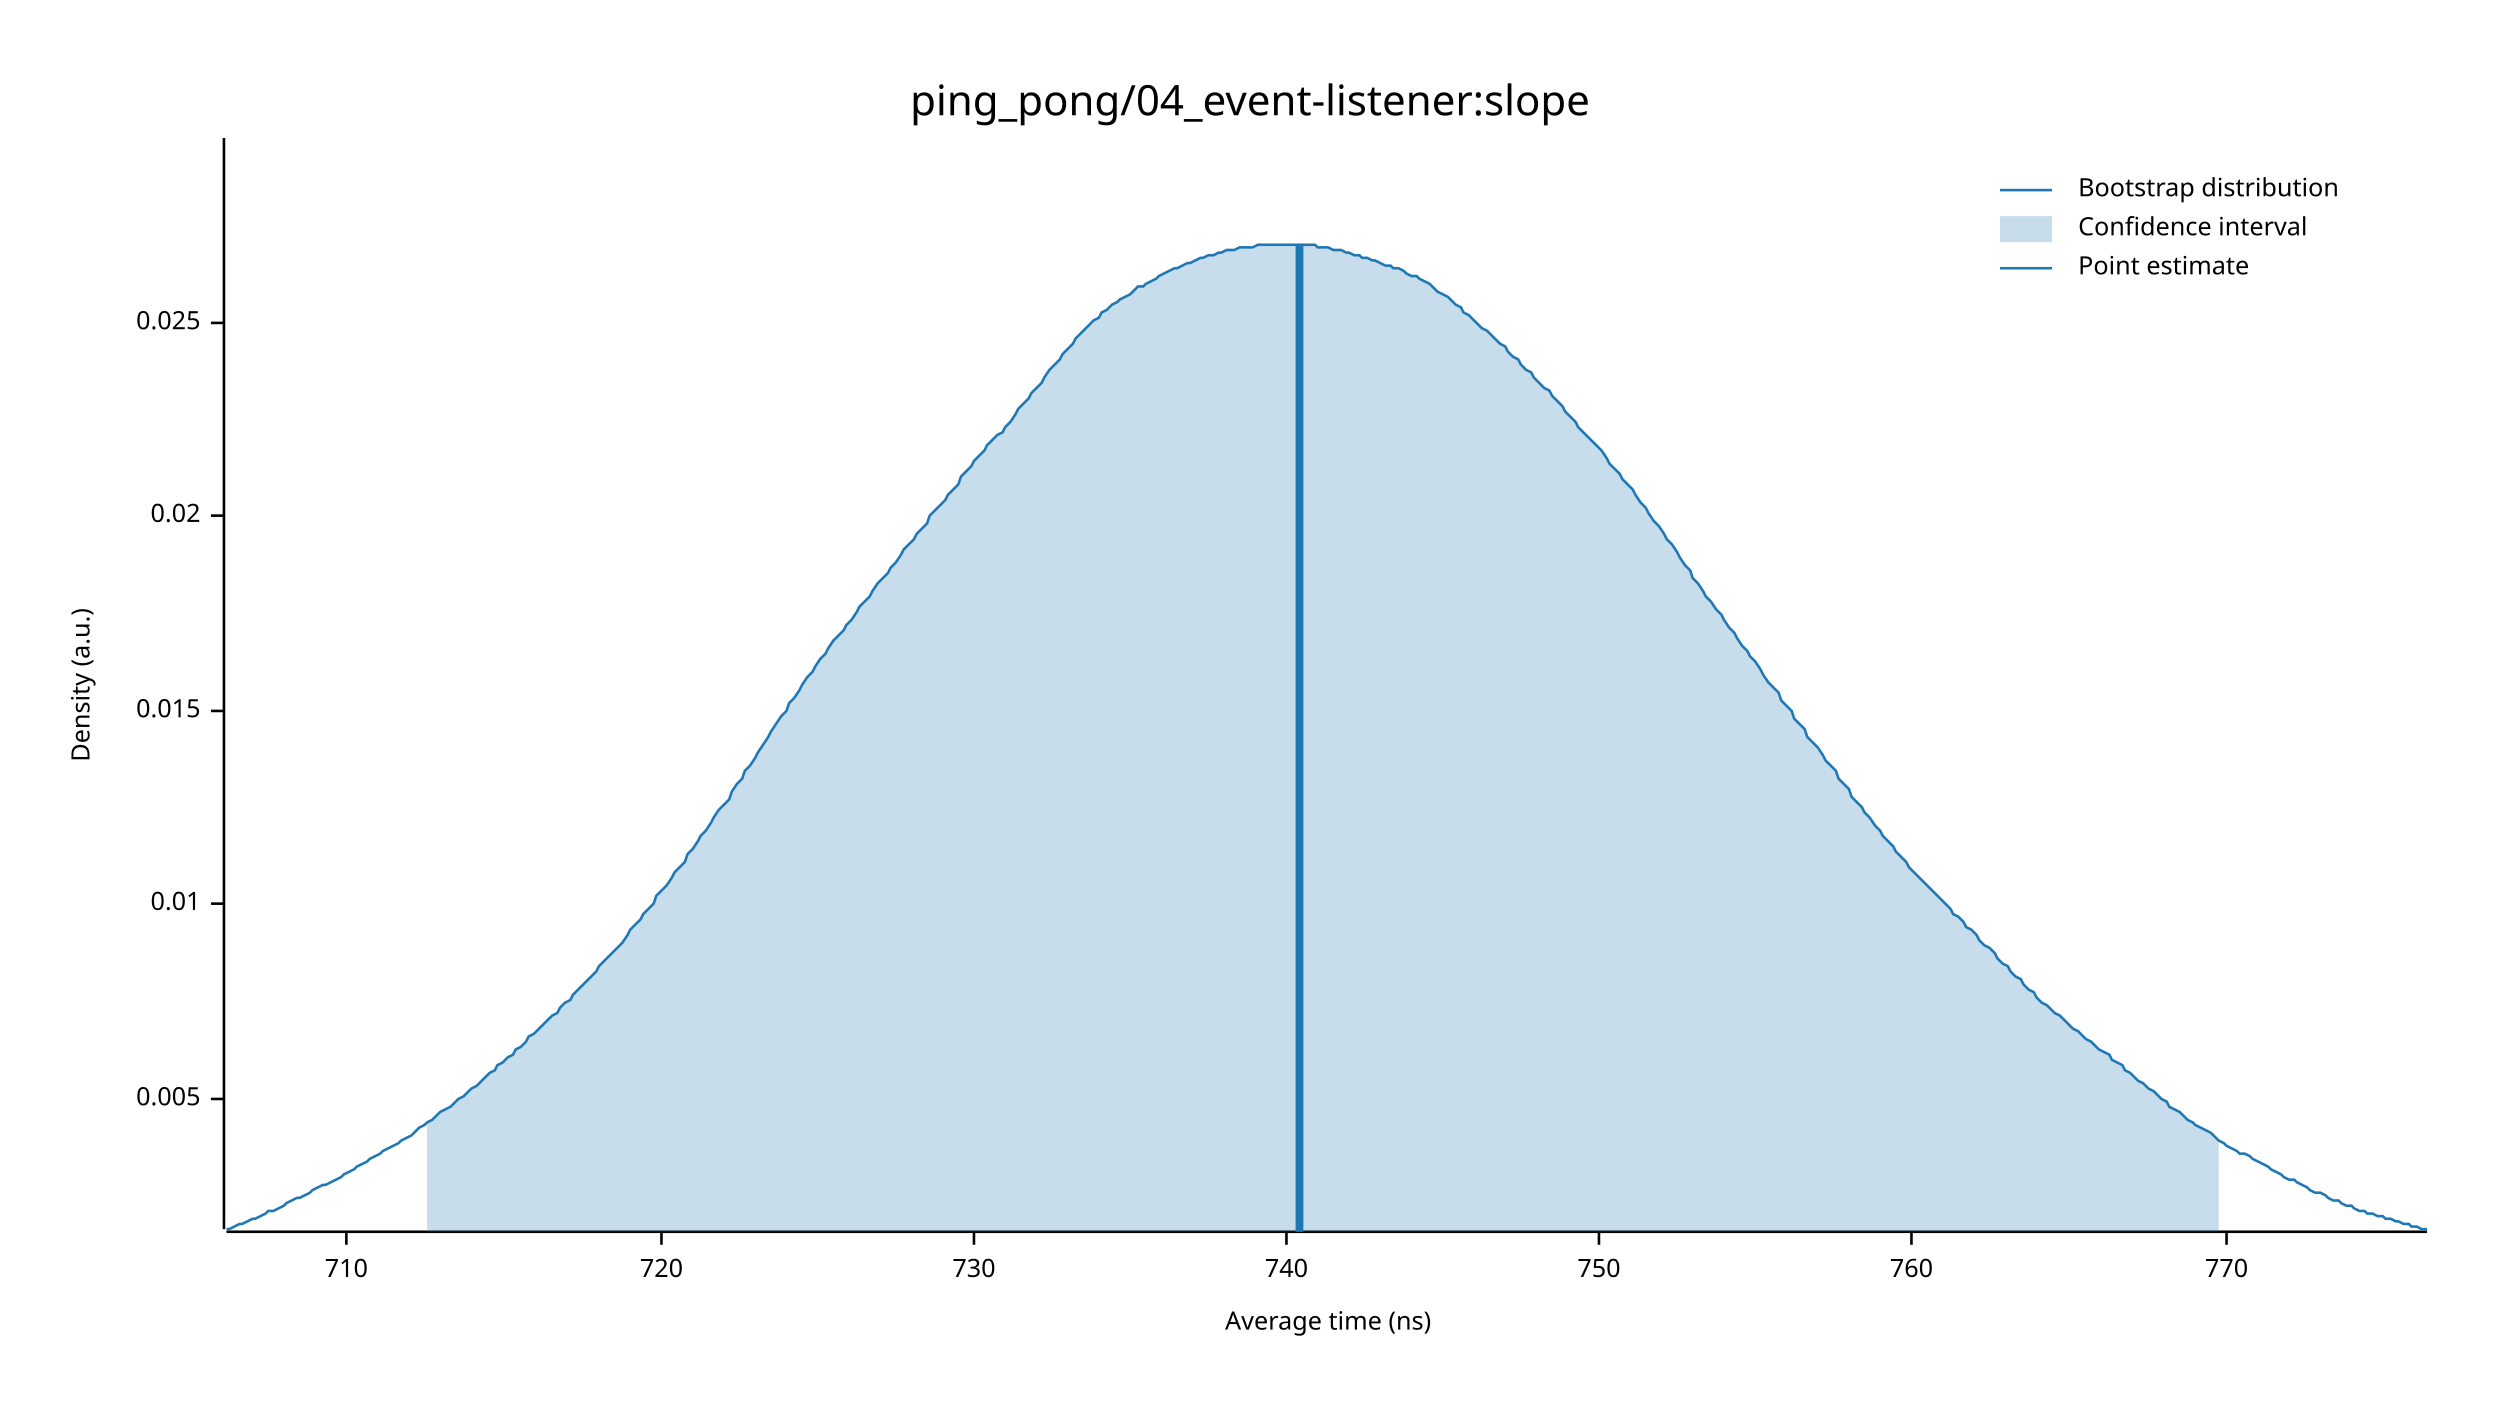
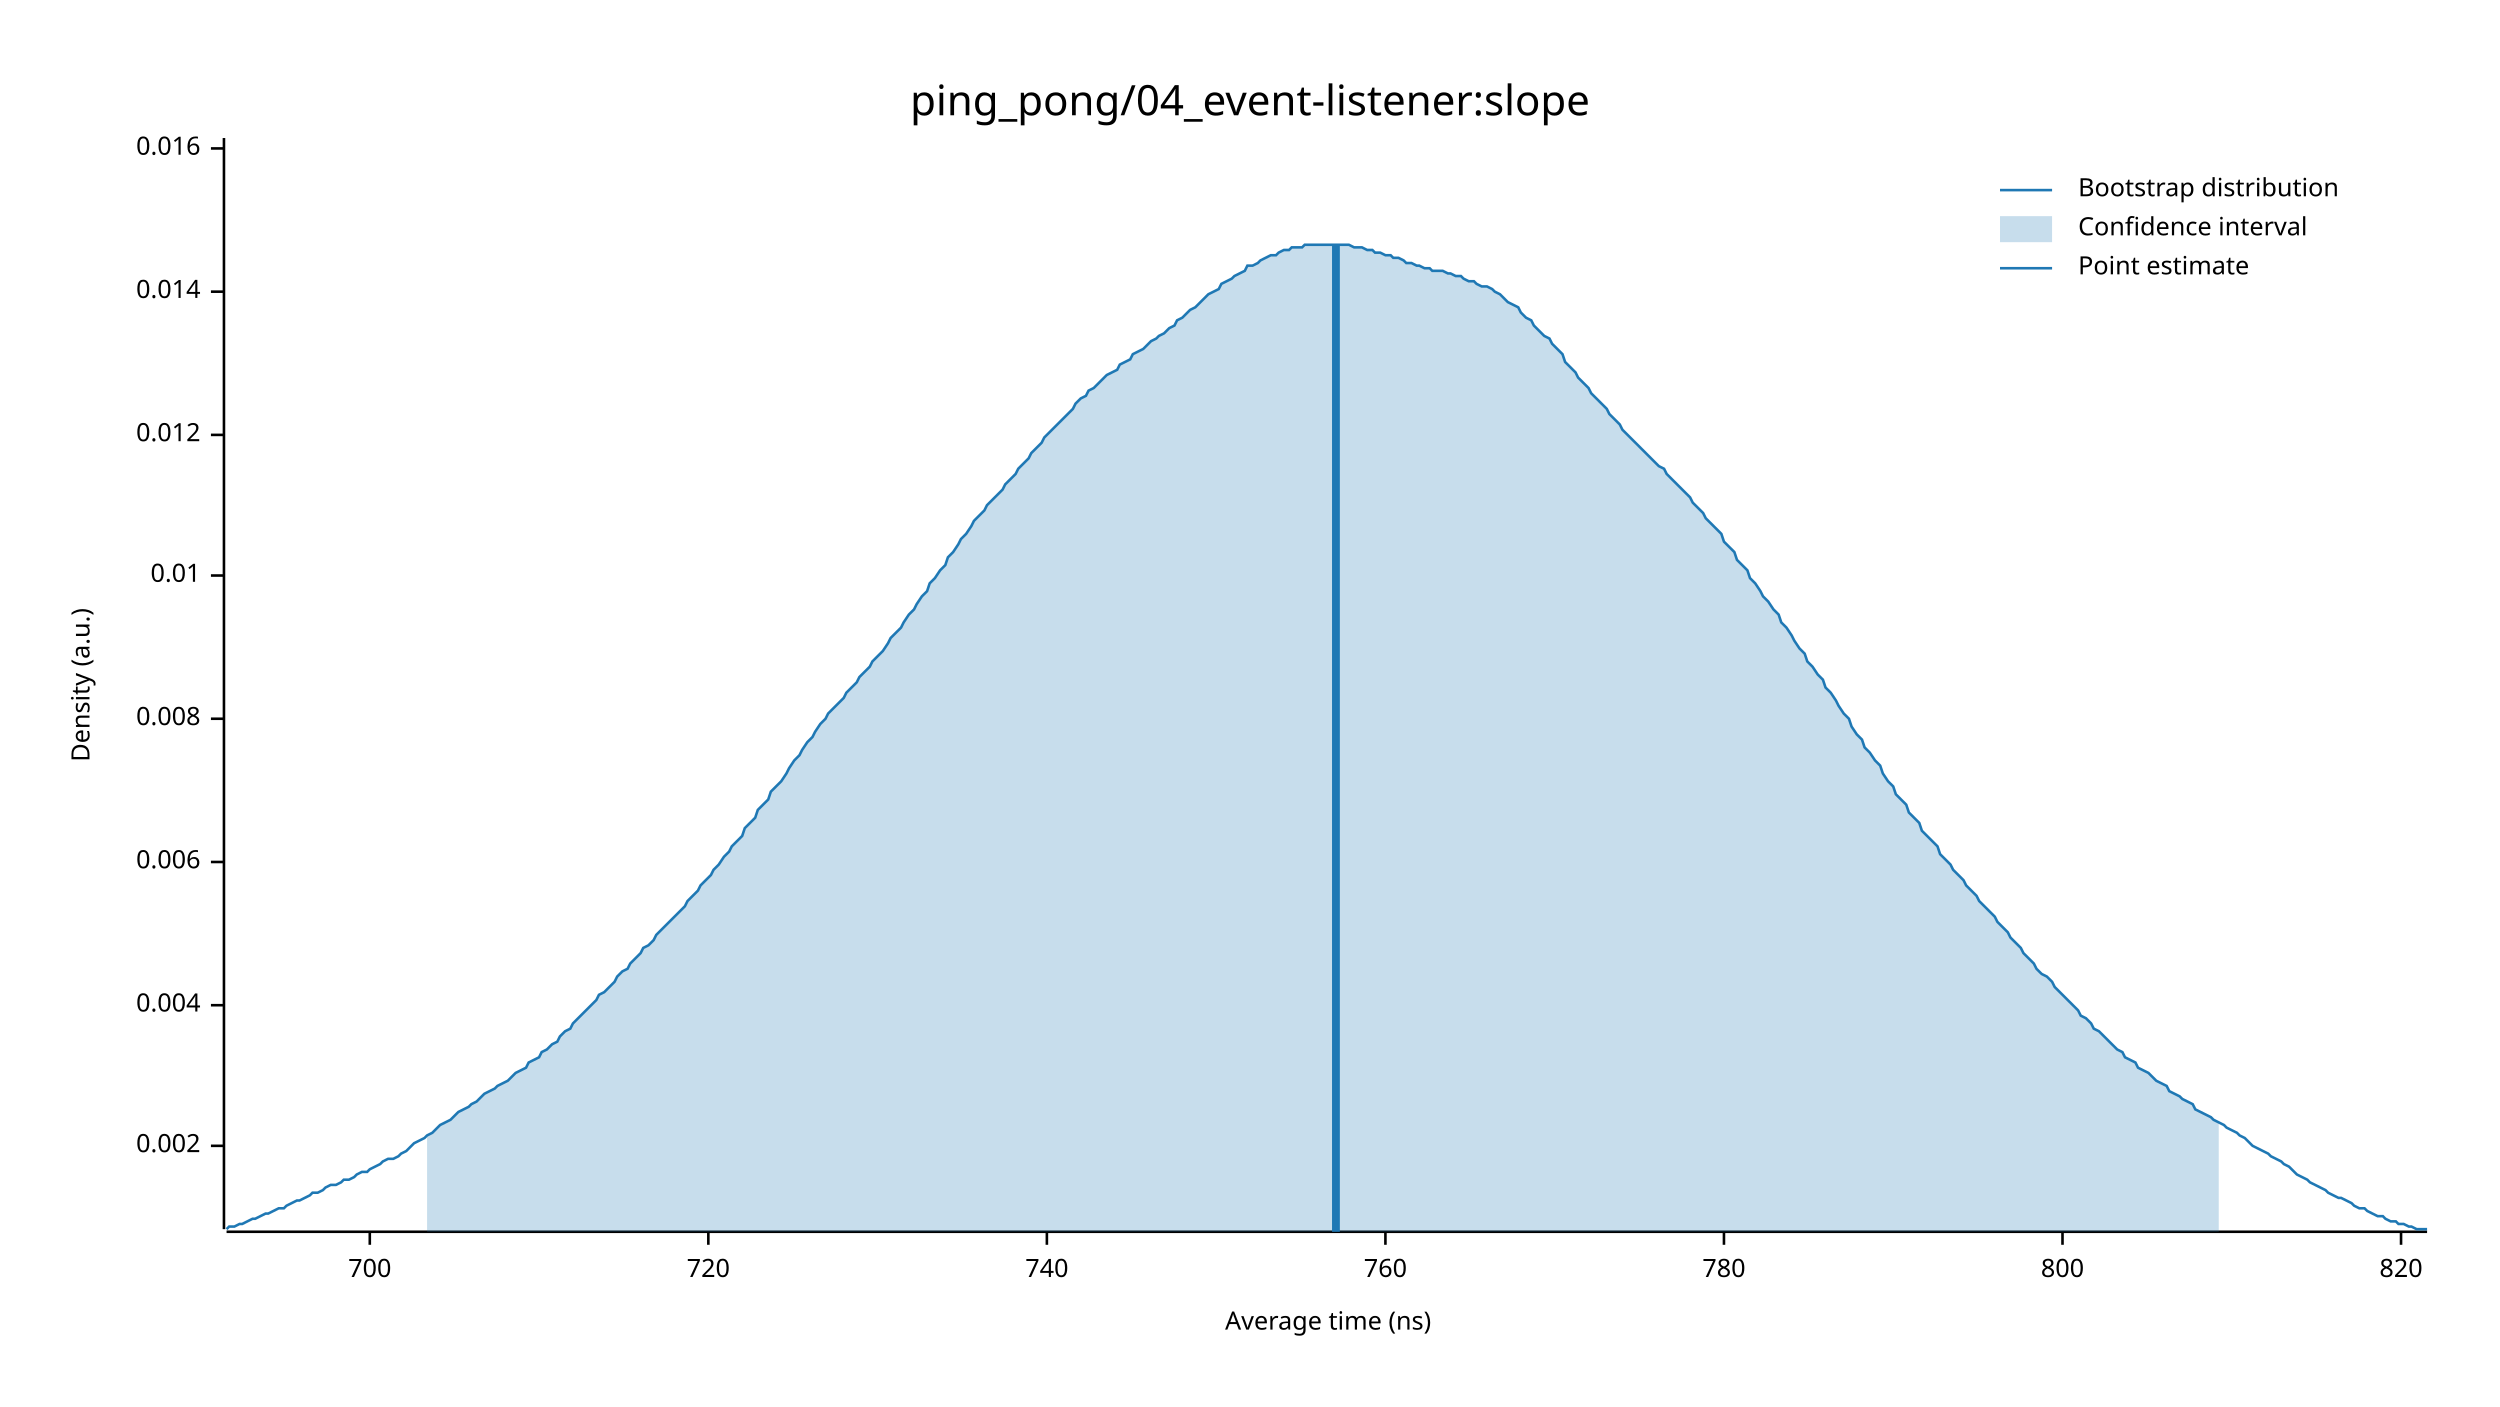
<svg xmlns="http://www.w3.org/2000/svg" width="960" height="540" viewBox="0 0 960 540">
  <text x="480" y="32" dy="0.76em" text-anchor="middle" font-family="sans-serif" font-size="16.129" opacity="1" fill="#000000">
ping_pong/04_event-listener:slope
</text>
  <text x="27" y="263" dy="0.76em" text-anchor="middle" font-family="sans-serif" font-size="9.677" opacity="1" fill="#000000" transform="rotate(270, 27, 263)">
Density (a.u.)
</text>
  <text x="510" y="513" dy="-0.5ex" text-anchor="middle" font-family="sans-serif" font-size="9.677" opacity="1" fill="#000000">
Average time (ns)
</text>
  <polyline fill="none" opacity="1" stroke="#000000" stroke-width="1" points="86,53 86,472 " />
-   <text x="77" y="422" dy="0.5ex" text-anchor="end" font-family="sans-serif" font-size="9.677" opacity="1" fill="#000000">
- 0.005
+   <text x="77" y="440" dy="0.5ex" text-anchor="end" font-family="sans-serif" font-size="9.677" opacity="1" fill="#000000">
+ 0.002
</text>
-   <polyline fill="none" opacity="1" stroke="#000000" stroke-width="1" points="81,422 86,422 " />
-   <text x="77" y="347" dy="0.5ex" text-anchor="end" font-family="sans-serif" font-size="9.677" opacity="1" fill="#000000">
+   <polyline fill="none" opacity="1" stroke="#000000" stroke-width="1" points="81,440 86,440 " />
+   <text x="77" y="386" dy="0.5ex" text-anchor="end" font-family="sans-serif" font-size="9.677" opacity="1" fill="#000000">
+ 0.004
+ </text>
+   <polyline fill="none" opacity="1" stroke="#000000" stroke-width="1" points="81,386 86,386 " />
+   <text x="77" y="331" dy="0.5ex" text-anchor="end" font-family="sans-serif" font-size="9.677" opacity="1" fill="#000000">
+ 0.006
+ </text>
+   <polyline fill="none" opacity="1" stroke="#000000" stroke-width="1" points="81,331 86,331 " />
+   <text x="77" y="276" dy="0.5ex" text-anchor="end" font-family="sans-serif" font-size="9.677" opacity="1" fill="#000000">
+ 0.008
+ </text>
+   <polyline fill="none" opacity="1" stroke="#000000" stroke-width="1" points="81,276 86,276 " />
+   <text x="77" y="221" dy="0.5ex" text-anchor="end" font-family="sans-serif" font-size="9.677" opacity="1" fill="#000000">
0.01
</text>
-   <polyline fill="none" opacity="1" stroke="#000000" stroke-width="1" points="81,347 86,347 " />
-   <text x="77" y="273" dy="0.5ex" text-anchor="end" font-family="sans-serif" font-size="9.677" opacity="1" fill="#000000">
- 0.015
+   <polyline fill="none" opacity="1" stroke="#000000" stroke-width="1" points="81,221 86,221 " />
+   <text x="77" y="167" dy="0.5ex" text-anchor="end" font-family="sans-serif" font-size="9.677" opacity="1" fill="#000000">
+ 0.012
</text>
-   <polyline fill="none" opacity="1" stroke="#000000" stroke-width="1" points="81,273 86,273 " />
-   <text x="77" y="198" dy="0.5ex" text-anchor="end" font-family="sans-serif" font-size="9.677" opacity="1" fill="#000000">
- 0.02
+   <polyline fill="none" opacity="1" stroke="#000000" stroke-width="1" points="81,167 86,167 " />
+   <text x="77" y="112" dy="0.5ex" text-anchor="end" font-family="sans-serif" font-size="9.677" opacity="1" fill="#000000">
+ 0.014
</text>
-   <polyline fill="none" opacity="1" stroke="#000000" stroke-width="1" points="81,198 86,198 " />
-   <text x="77" y="124" dy="0.5ex" text-anchor="end" font-family="sans-serif" font-size="9.677" opacity="1" fill="#000000">
- 0.025
+   <polyline fill="none" opacity="1" stroke="#000000" stroke-width="1" points="81,112 86,112 " />
+   <text x="77" y="57" dy="0.5ex" text-anchor="end" font-family="sans-serif" font-size="9.677" opacity="1" fill="#000000">
+ 0.016
</text>
-   <polyline fill="none" opacity="1" stroke="#000000" stroke-width="1" points="81,124 86,124 " />
+   <polyline fill="none" opacity="1" stroke="#000000" stroke-width="1" points="81,57 86,57 " />
  <polyline fill="none" opacity="1" stroke="#000000" stroke-width="1" points="87,473 932,473 " />
-   <text x="133" y="483" dy="0.76em" text-anchor="middle" font-family="sans-serif" font-size="9.677" opacity="1" fill="#000000">
- 710
+   <text x="142" y="483" dy="0.76em" text-anchor="middle" font-family="sans-serif" font-size="9.677" opacity="1" fill="#000000">
+ 700
</text>
-   <polyline fill="none" opacity="1" stroke="#000000" stroke-width="1" points="133,473 133,478 " />
-   <text x="254" y="483" dy="0.76em" text-anchor="middle" font-family="sans-serif" font-size="9.677" opacity="1" fill="#000000">
+   <polyline fill="none" opacity="1" stroke="#000000" stroke-width="1" points="142,473 142,478 " />
+   <text x="272" y="483" dy="0.76em" text-anchor="middle" font-family="sans-serif" font-size="9.677" opacity="1" fill="#000000">
720
</text>
-   <polyline fill="none" opacity="1" stroke="#000000" stroke-width="1" points="254,473 254,478 " />
-   <text x="374" y="483" dy="0.76em" text-anchor="middle" font-family="sans-serif" font-size="9.677" opacity="1" fill="#000000">
- 730
- </text>
-   <polyline fill="none" opacity="1" stroke="#000000" stroke-width="1" points="374,473 374,478 " />
-   <text x="494" y="483" dy="0.76em" text-anchor="middle" font-family="sans-serif" font-size="9.677" opacity="1" fill="#000000">
+   <polyline fill="none" opacity="1" stroke="#000000" stroke-width="1" points="272,473 272,478 " />
+   <text x="402" y="483" dy="0.76em" text-anchor="middle" font-family="sans-serif" font-size="9.677" opacity="1" fill="#000000">
740
</text>
-   <polyline fill="none" opacity="1" stroke="#000000" stroke-width="1" points="494,473 494,478 " />
-   <text x="614" y="483" dy="0.76em" text-anchor="middle" font-family="sans-serif" font-size="9.677" opacity="1" fill="#000000">
- 750
- </text>
-   <polyline fill="none" opacity="1" stroke="#000000" stroke-width="1" points="614,473 614,478 " />
-   <text x="734" y="483" dy="0.76em" text-anchor="middle" font-family="sans-serif" font-size="9.677" opacity="1" fill="#000000">
+   <polyline fill="none" opacity="1" stroke="#000000" stroke-width="1" points="402,473 402,478 " />
+   <text x="532" y="483" dy="0.76em" text-anchor="middle" font-family="sans-serif" font-size="9.677" opacity="1" fill="#000000">
760
</text>
-   <polyline fill="none" opacity="1" stroke="#000000" stroke-width="1" points="734,473 734,478 " />
-   <text x="855" y="483" dy="0.76em" text-anchor="middle" font-family="sans-serif" font-size="9.677" opacity="1" fill="#000000">
- 770
+   <polyline fill="none" opacity="1" stroke="#000000" stroke-width="1" points="532,473 532,478 " />
+   <text x="662" y="483" dy="0.76em" text-anchor="middle" font-family="sans-serif" font-size="9.677" opacity="1" fill="#000000">
+ 780
</text>
-   <polyline fill="none" opacity="1" stroke="#000000" stroke-width="1" points="855,473 855,478 " />
-   <polyline fill="none" opacity="1" stroke="#1F78B4" stroke-width="1" points="87,472 88,472 90,471 92,470 93,470 95,469 97,468 98,468 100,467 102,466 103,465 105,465 107,464 109,463 110,462 112,461 114,460 115,460 117,459 119,458 120,457 122,456 124,455 125,455 127,454 129,453 131,452 132,451 134,450 136,449 137,448 139,447 141,446 142,445 144,444 146,443 147,442 149,441 151,440 153,439 154,438 156,437 158,436 159,435 161,433 163,432 164,431 166,430 168,428 169,427 171,426 173,425 175,423 176,422 178,421 180,419 181,418 183,417 185,415 186,414 188,412 190,411 191,409 193,408 195,406 197,405 198,403 200,402 202,400 203,398 205,397 207,395 208,394 210,392 212,390 214,389 215,387 217,385 219,384 220,382 222,380 224,378 225,377 227,375 229,373 230,371 232,369 234,367 236,365 237,364 239,362 241,359 242,357 244,355 246,353 247,351 249,349 251,347 252,344 254,342 256,340 258,337 259,335 261,333 263,331 264,328 266,326 268,323 269,321 271,319 273,316 274,314 276,311 278,309 280,307 281,304 283,301 285,299 286,296 288,294 290,291 291,289 293,286 295,283 296,281 298,278 300,275 302,273 303,270 305,268 307,265 308,263 310,260 312,258 313,256 315,253 317,251 318,249 320,246 322,244 324,242 325,240 327,238 329,235 330,233 332,231 334,229 335,227 337,224 339,222 341,220 342,218 344,216 346,213 347,211 349,209 351,207 352,205 354,203 356,201 357,198 359,196 361,194 363,192 364,190 366,188 368,186 369,183 371,181 373,179 374,177 376,175 378,173 379,171 381,169 383,167 385,166 386,164 388,162 390,159 391,157 393,155 395,153 396,151 398,149 400,147 401,145 403,142 405,140 407,138 408,136 410,134 412,132 413,130 415,128 417,126 418,125 420,123 422,122 423,120 425,119 427,117 429,116 430,115 432,114 434,113 435,112 437,110 439,110 440,109 442,108 444,107 445,106 447,105 449,104 451,103 452,103 454,102 456,101 457,101 459,100 461,99 462,99 464,98 466,98 468,97 469,97 471,96 473,96 474,96 476,95 478,95 479,95 481,95 483,94 484,94 486,94 488,94 490,94 491,94 493,94 495,94 496,94 498,94 500,94 501,94 503,94 505,94 506,95 508,95 510,95 512,96 513,96 515,96 517,97 518,97 520,98 522,98 523,99 525,99 527,100 528,100 530,101 532,102 534,102 535,103 537,103 539,104 540,105 542,106 544,106 545,107 547,108 549,109 550,110 552,112 554,113 556,114 557,115 559,117 561,118 562,120 564,121 566,123 567,124 569,126 571,127 573,129 574,130 576,132 578,133 579,135 581,137 583,138 584,140 586,142 588,143 589,145 591,147 593,149 595,150 596,152 598,154 600,156 601,158 603,160 605,162 606,164 608,166 610,168 611,169 613,171 615,173 617,176 618,178 620,180 622,182 623,184 625,186 627,188 628,190 630,193 632,195 633,197 635,200 637,202 639,205 640,207 642,209 644,212 645,214 647,217 649,219 650,222 652,224 654,227 655,229 657,231 659,234 661,236 662,238 664,241 666,243 667,245 669,248 671,250 672,252 674,254 676,257 677,259 679,262 681,264 683,266 684,269 686,271 688,273 689,276 691,278 693,280 694,283 696,285 698,287 700,290 701,292 703,294 705,296 706,299 708,301 710,303 711,306 713,308 715,310 716,312 718,314 720,317 722,319 723,321 725,323 727,325 728,327 730,329 732,331 733,333 735,335 737,337 738,338 740,340 742,342 744,344 745,345 747,347 749,349 750,351 752,352 754,354 755,356 757,357 759,359 760,361 762,363 764,364 766,366 767,368 769,370 771,371 772,373 774,375 776,376 777,378 779,380 781,381 782,383 784,385 786,386 788,388 789,389 791,390 793,392 794,393 796,395 798,396 799,397 801,399 803,400 804,401 806,403 808,404 810,405 811,407 813,408 815,409 816,411 818,412 820,414 821,415 823,416 825,418 827,419 828,420 830,422 832,423 833,425 835,426 837,427 838,428 840,430 842,431 843,432 845,433 847,434 849,435 850,436 852,438 854,439 855,440 857,441 859,442 860,443 862,443 864,444 865,445 867,446 869,447 871,448 872,449 874,450 876,451 877,452 879,453 881,453 882,454 884,455 886,456 887,457 889,458 891,458 893,459 894,460 896,461 898,461 899,462 901,463 903,463 904,464 906,465 908,465 909,466 911,466 913,467 915,467 916,468 918,468 920,469 921,469 923,470 925,470 926,471 928,471 930,472 932,472 " />
-   <polygon opacity="0.25" fill="#1F78B4" points="164,431 166,430 168,428 169,427 171,426 173,425 175,423 176,422 178,421 180,419 181,418 183,417 185,415 186,414 188,412 190,411 191,409 193,408 195,406 197,405 198,403 200,402 202,400 203,398 205,397 207,395 208,394 210,392 212,390 214,389 215,387 217,385 219,384 220,382 222,380 224,378 225,377 227,375 229,373 230,371 232,369 234,367 236,365 237,364 239,362 241,359 242,357 244,355 246,353 247,351 249,349 251,347 252,344 254,342 256,340 258,337 259,335 261,333 263,331 264,328 266,326 268,323 269,321 271,319 273,316 274,314 276,311 278,309 280,307 281,304 283,301 285,299 286,296 288,294 290,291 291,289 293,286 295,283 296,281 298,278 300,275 302,273 303,270 305,268 307,265 308,263 310,260 312,258 313,256 315,253 317,251 318,249 320,246 322,244 324,242 325,240 327,238 329,235 330,233 332,231 334,229 335,227 337,224 339,222 341,220 342,218 344,216 346,213 347,211 349,209 351,207 352,205 354,203 356,201 357,198 359,196 361,194 363,192 364,190 366,188 368,186 369,183 371,181 373,179 374,177 376,175 378,173 379,171 381,169 383,167 385,166 386,164 388,162 390,159 391,157 393,155 395,153 396,151 398,149 400,147 401,145 403,142 405,140 407,138 408,136 410,134 412,132 413,130 415,128 417,126 418,125 420,123 422,122 423,120 425,119 427,117 429,116 430,115 432,114 434,113 435,112 437,110 439,110 440,109 442,108 444,107 445,106 447,105 449,104 451,103 452,103 454,102 456,101 457,101 459,100 461,99 462,99 464,98 466,98 468,97 469,97 471,96 473,96 474,96 476,95 478,95 479,95 481,95 483,94 484,94 486,94 488,94 490,94 491,94 493,94 495,94 496,94 498,94 500,94 501,94 503,94 505,94 506,95 508,95 510,95 512,96 513,96 515,96 517,97 518,97 520,98 522,98 523,99 525,99 527,100 528,100 530,101 532,102 534,102 535,103 537,103 539,104 540,105 542,106 544,106 545,107 547,108 549,109 550,110 552,112 554,113 556,114 557,115 559,117 561,118 562,120 564,121 566,123 567,124 569,126 571,127 573,129 574,130 576,132 578,133 579,135 581,137 583,138 584,140 586,142 588,143 589,145 591,147 593,149 595,150 596,152 598,154 600,156 601,158 603,160 605,162 606,164 608,166 610,168 611,169 613,171 615,173 617,176 618,178 620,180 622,182 623,184 625,186 627,188 628,190 630,193 632,195 633,197 635,200 637,202 639,205 640,207 642,209 644,212 645,214 647,217 649,219 650,222 652,224 654,227 655,229 657,231 659,234 661,236 662,238 664,241 666,243 667,245 669,248 671,250 672,252 674,254 676,257 677,259 679,262 681,264 683,266 684,269 686,271 688,273 689,276 691,278 693,280 694,283 696,285 698,287 700,290 701,292 703,294 705,296 706,299 708,301 710,303 711,306 713,308 715,310 716,312 718,314 720,317 722,319 723,321 725,323 727,325 728,327 730,329 732,331 733,333 735,335 737,337 738,338 740,340 742,342 744,344 745,345 747,347 749,349 750,351 752,352 754,354 755,356 757,357 759,359 760,361 762,363 764,364 766,366 767,368 769,370 771,371 772,373 774,375 776,376 777,378 779,380 781,381 782,383 784,385 786,386 788,388 789,389 791,390 793,392 794,393 796,395 798,396 799,397 801,399 803,400 804,401 806,403 808,404 810,405 811,407 813,408 815,409 816,411 818,412 820,414 821,415 823,416 825,418 827,419 828,420 830,422 832,423 833,425 835,426 837,427 838,428 840,430 842,431 843,432 845,433 847,434 849,435 850,436 852,438 852,473 164,473 " />
-   <polyline fill="none" opacity="1" stroke="#1F78B4" stroke-width="3" points="499,473 499,94 " />
+   <polyline fill="none" opacity="1" stroke="#000000" stroke-width="1" points="662,473 662,478 " />
+   <text x="792" y="483" dy="0.76em" text-anchor="middle" font-family="sans-serif" font-size="9.677" opacity="1" fill="#000000">
+ 800
+ </text>
+   <polyline fill="none" opacity="1" stroke="#000000" stroke-width="1" points="792,473 792,478 " />
+   <text x="922" y="483" dy="0.76em" text-anchor="middle" font-family="sans-serif" font-size="9.677" opacity="1" fill="#000000">
+ 820
+ </text>
+   <polyline fill="none" opacity="1" stroke="#000000" stroke-width="1" points="922,473 922,478 " />
+   <polyline fill="none" opacity="1" stroke="#1F78B4" stroke-width="1" points="87,472 88,471 90,471 92,470 93,470 95,469 97,468 98,468 100,467 102,466 103,466 105,465 107,464 109,464 110,463 112,462 114,461 115,461 117,460 119,459 120,458 122,458 124,457 125,456 127,455 129,455 131,454 132,453 134,453 136,452 137,451 139,450 141,450 142,449 144,448 146,447 147,446 149,445 151,445 153,444 154,443 156,442 158,440 159,439 161,438 163,437 164,436 166,435 168,433 169,432 171,431 173,430 175,428 176,427 178,426 180,425 181,424 183,423 185,421 186,420 188,419 190,418 191,417 193,416 195,415 197,413 198,412 200,411 202,410 203,408 205,407 207,406 208,404 210,403 212,401 214,400 215,398 217,396 219,395 220,393 222,391 224,389 225,388 227,386 229,384 230,382 232,381 234,379 236,377 237,375 239,373 241,372 242,370 244,368 246,366 247,364 249,363 251,361 252,359 254,357 256,355 258,353 259,352 261,350 263,348 264,346 266,344 268,342 269,340 271,338 273,336 274,334 276,332 278,329 280,327 281,325 283,323 285,321 286,318 288,316 290,314 291,311 293,309 295,307 296,304 298,302 300,300 302,297 303,295 305,292 307,290 308,288 310,285 312,283 313,281 315,278 317,276 318,274 320,272 322,270 324,268 325,266 327,264 329,262 330,260 332,258 334,256 335,254 337,252 339,250 341,247 342,245 344,243 346,241 347,239 349,236 351,234 352,232 354,229 356,227 357,224 359,222 361,219 363,217 364,214 366,212 368,209 369,207 371,205 373,202 374,200 376,198 378,196 379,194 381,192 383,190 385,188 386,186 388,184 390,182 391,180 393,178 395,176 396,174 398,172 400,170 401,168 403,166 405,164 407,162 408,161 410,159 412,157 413,155 415,153 417,152 418,150 420,149 422,147 423,146 425,144 427,143 429,142 430,140 432,139 434,138 435,136 437,135 439,134 440,133 442,131 444,130 445,129 447,128 449,126 451,125 452,123 454,122 456,120 457,119 459,118 461,116 462,115 464,113 466,112 468,111 469,109 471,108 473,107 474,106 476,105 478,104 479,102 481,102 483,101 484,100 486,99 488,98 490,98 491,97 493,96 495,96 496,95 498,95 500,95 501,94 503,94 505,94 506,94 508,94 510,94 512,94 513,94 515,94 517,94 518,94 520,95 522,95 523,95 525,96 527,96 528,97 530,97 532,98 534,98 535,99 537,99 539,100 540,101 542,101 544,102 545,102 547,103 549,103 550,104 552,104 554,104 556,105 557,105 559,106 561,106 562,107 564,108 566,108 567,109 569,110 571,110 573,111 574,112 576,113 578,115 579,116 581,117 583,118 584,120 586,122 588,123 589,125 591,127 593,129 595,130 596,132 598,134 600,136 601,139 603,141 605,143 606,145 608,147 610,149 611,151 613,153 615,155 617,157 618,159 620,161 622,163 623,165 625,167 627,169 628,170 630,172 632,174 633,175 635,177 637,179 639,180 640,182 642,184 644,186 645,187 647,189 649,191 650,193 652,195 654,197 655,199 657,201 659,203 661,205 662,208 664,210 666,212 667,215 669,217 671,219 672,222 674,224 676,227 677,229 679,231 681,234 683,236 684,239 686,241 688,244 689,246 691,249 693,251 694,254 696,256 698,259 700,261 701,264 703,266 705,269 706,271 708,274 710,276 711,279 713,282 715,284 716,287 718,289 720,292 722,294 723,297 725,300 727,302 728,305 730,307 732,309 733,312 735,314 737,316 738,319 740,321 742,323 744,325 745,328 747,330 749,332 750,334 752,336 754,338 755,340 757,342 759,344 760,346 762,348 764,350 766,352 767,354 769,356 771,358 772,360 774,362 776,364 777,366 779,368 781,370 782,372 784,374 786,375 788,377 789,379 791,381 793,383 794,384 796,386 798,388 799,390 801,391 803,393 804,395 806,396 808,398 810,400 811,401 813,403 815,404 816,406 818,407 820,408 821,410 823,411 825,412 827,414 828,415 830,416 832,417 833,419 835,420 837,421 838,422 840,423 842,424 843,426 845,427 847,428 849,429 850,430 852,431 854,432 855,433 857,434 859,435 860,436 862,437 864,439 865,440 867,441 869,442 871,443 872,444 874,445 876,446 877,447 879,448 881,450 882,451 884,452 886,453 887,454 889,455 891,456 893,457 894,458 896,459 898,460 899,460 901,461 903,462 904,463 906,464 908,464 909,465 911,466 913,467 915,467 916,468 918,469 920,469 921,470 923,470 925,471 926,471 928,472 930,472 932,472 " />
+   <polygon opacity="0.25" fill="#1F78B4" points="164,436 166,435 168,433 169,432 171,431 173,430 175,428 176,427 178,426 180,425 181,424 183,423 185,421 186,420 188,419 190,418 191,417 193,416 195,415 197,413 198,412 200,411 202,410 203,408 205,407 207,406 208,404 210,403 212,401 214,400 215,398 217,396 219,395 220,393 222,391 224,389 225,388 227,386 229,384 230,382 232,381 234,379 236,377 237,375 239,373 241,372 242,370 244,368 246,366 247,364 249,363 251,361 252,359 254,357 256,355 258,353 259,352 261,350 263,348 264,346 266,344 268,342 269,340 271,338 273,336 274,334 276,332 278,329 280,327 281,325 283,323 285,321 286,318 288,316 290,314 291,311 293,309 295,307 296,304 298,302 300,300 302,297 303,295 305,292 307,290 308,288 310,285 312,283 313,281 315,278 317,276 318,274 320,272 322,270 324,268 325,266 327,264 329,262 330,260 332,258 334,256 335,254 337,252 339,250 341,247 342,245 344,243 346,241 347,239 349,236 351,234 352,232 354,229 356,227 357,224 359,222 361,219 363,217 364,214 366,212 368,209 369,207 371,205 373,202 374,200 376,198 378,196 379,194 381,192 383,190 385,188 386,186 388,184 390,182 391,180 393,178 395,176 396,174 398,172 400,170 401,168 403,166 405,164 407,162 408,161 410,159 412,157 413,155 415,153 417,152 418,150 420,149 422,147 423,146 425,144 427,143 429,142 430,140 432,139 434,138 435,136 437,135 439,134 440,133 442,131 444,130 445,129 447,128 449,126 451,125 452,123 454,122 456,120 457,119 459,118 461,116 462,115 464,113 466,112 468,111 469,109 471,108 473,107 474,106 476,105 478,104 479,102 481,102 483,101 484,100 486,99 488,98 490,98 491,97 493,96 495,96 496,95 498,95 500,95 501,94 503,94 505,94 506,94 508,94 510,94 512,94 513,94 515,94 517,94 518,94 520,95 522,95 523,95 525,96 527,96 528,97 530,97 532,98 534,98 535,99 537,99 539,100 540,101 542,101 544,102 545,102 547,103 549,103 550,104 552,104 554,104 556,105 557,105 559,106 561,106 562,107 564,108 566,108 567,109 569,110 571,110 573,111 574,112 576,113 578,115 579,116 581,117 583,118 584,120 586,122 588,123 589,125 591,127 593,129 595,130 596,132 598,134 600,136 601,139 603,141 605,143 606,145 608,147 610,149 611,151 613,153 615,155 617,157 618,159 620,161 622,163 623,165 625,167 627,169 628,170 630,172 632,174 633,175 635,177 637,179 639,180 640,182 642,184 644,186 645,187 647,189 649,191 650,193 652,195 654,197 655,199 657,201 659,203 661,205 662,208 664,210 666,212 667,215 669,217 671,219 672,222 674,224 676,227 677,229 679,231 681,234 683,236 684,239 686,241 688,244 689,246 691,249 693,251 694,254 696,256 698,259 700,261 701,264 703,266 705,269 706,271 708,274 710,276 711,279 713,282 715,284 716,287 718,289 720,292 722,294 723,297 725,300 727,302 728,305 730,307 732,309 733,312 735,314 737,316 738,319 740,321 742,323 744,325 745,328 747,330 749,332 750,334 752,336 754,338 755,340 757,342 759,344 760,346 762,348 764,350 766,352 767,354 769,356 771,358 772,360 774,362 776,364 777,366 779,368 781,370 782,372 784,374 786,375 788,377 789,379 791,381 793,383 794,384 796,386 798,388 799,390 801,391 803,393 804,395 806,396 808,398 810,400 811,401 813,403 815,404 816,406 818,407 820,408 821,410 823,411 825,412 827,414 828,415 830,416 832,417 833,419 835,420 837,421 838,422 840,423 842,424 843,426 845,427 847,428 849,429 850,430 852,431 852,473 164,473 " />
+   <polyline fill="none" opacity="1" stroke="#1F78B4" stroke-width="3" points="513,473 513,94 " />
  <text x="798" y="68" dy="0.76em" text-anchor="start" font-family="sans-serif" font-size="9.677" opacity="1" fill="#000000">
Bootstrap distribution
</text>
  <text x="798" y="83" dy="0.76em" text-anchor="start" font-family="sans-serif" font-size="9.677" opacity="1" fill="#000000">
Confidence interval
</text>
  <text x="798" y="98" dy="0.76em" text-anchor="start" font-family="sans-serif" font-size="9.677" opacity="1" fill="#000000">
Point estimate
</text>
  <polyline fill="none" opacity="1" stroke="#1F78B4" stroke-width="1" points="768,73 788,73 " />
  <rect x="768" y="83" width="20" height="10" opacity="0.25" fill="#1F78B4" stroke="none" />
  <polyline fill="none" opacity="1" stroke="#1F78B4" stroke-width="1" points="768,103 788,103 " />
</svg>
